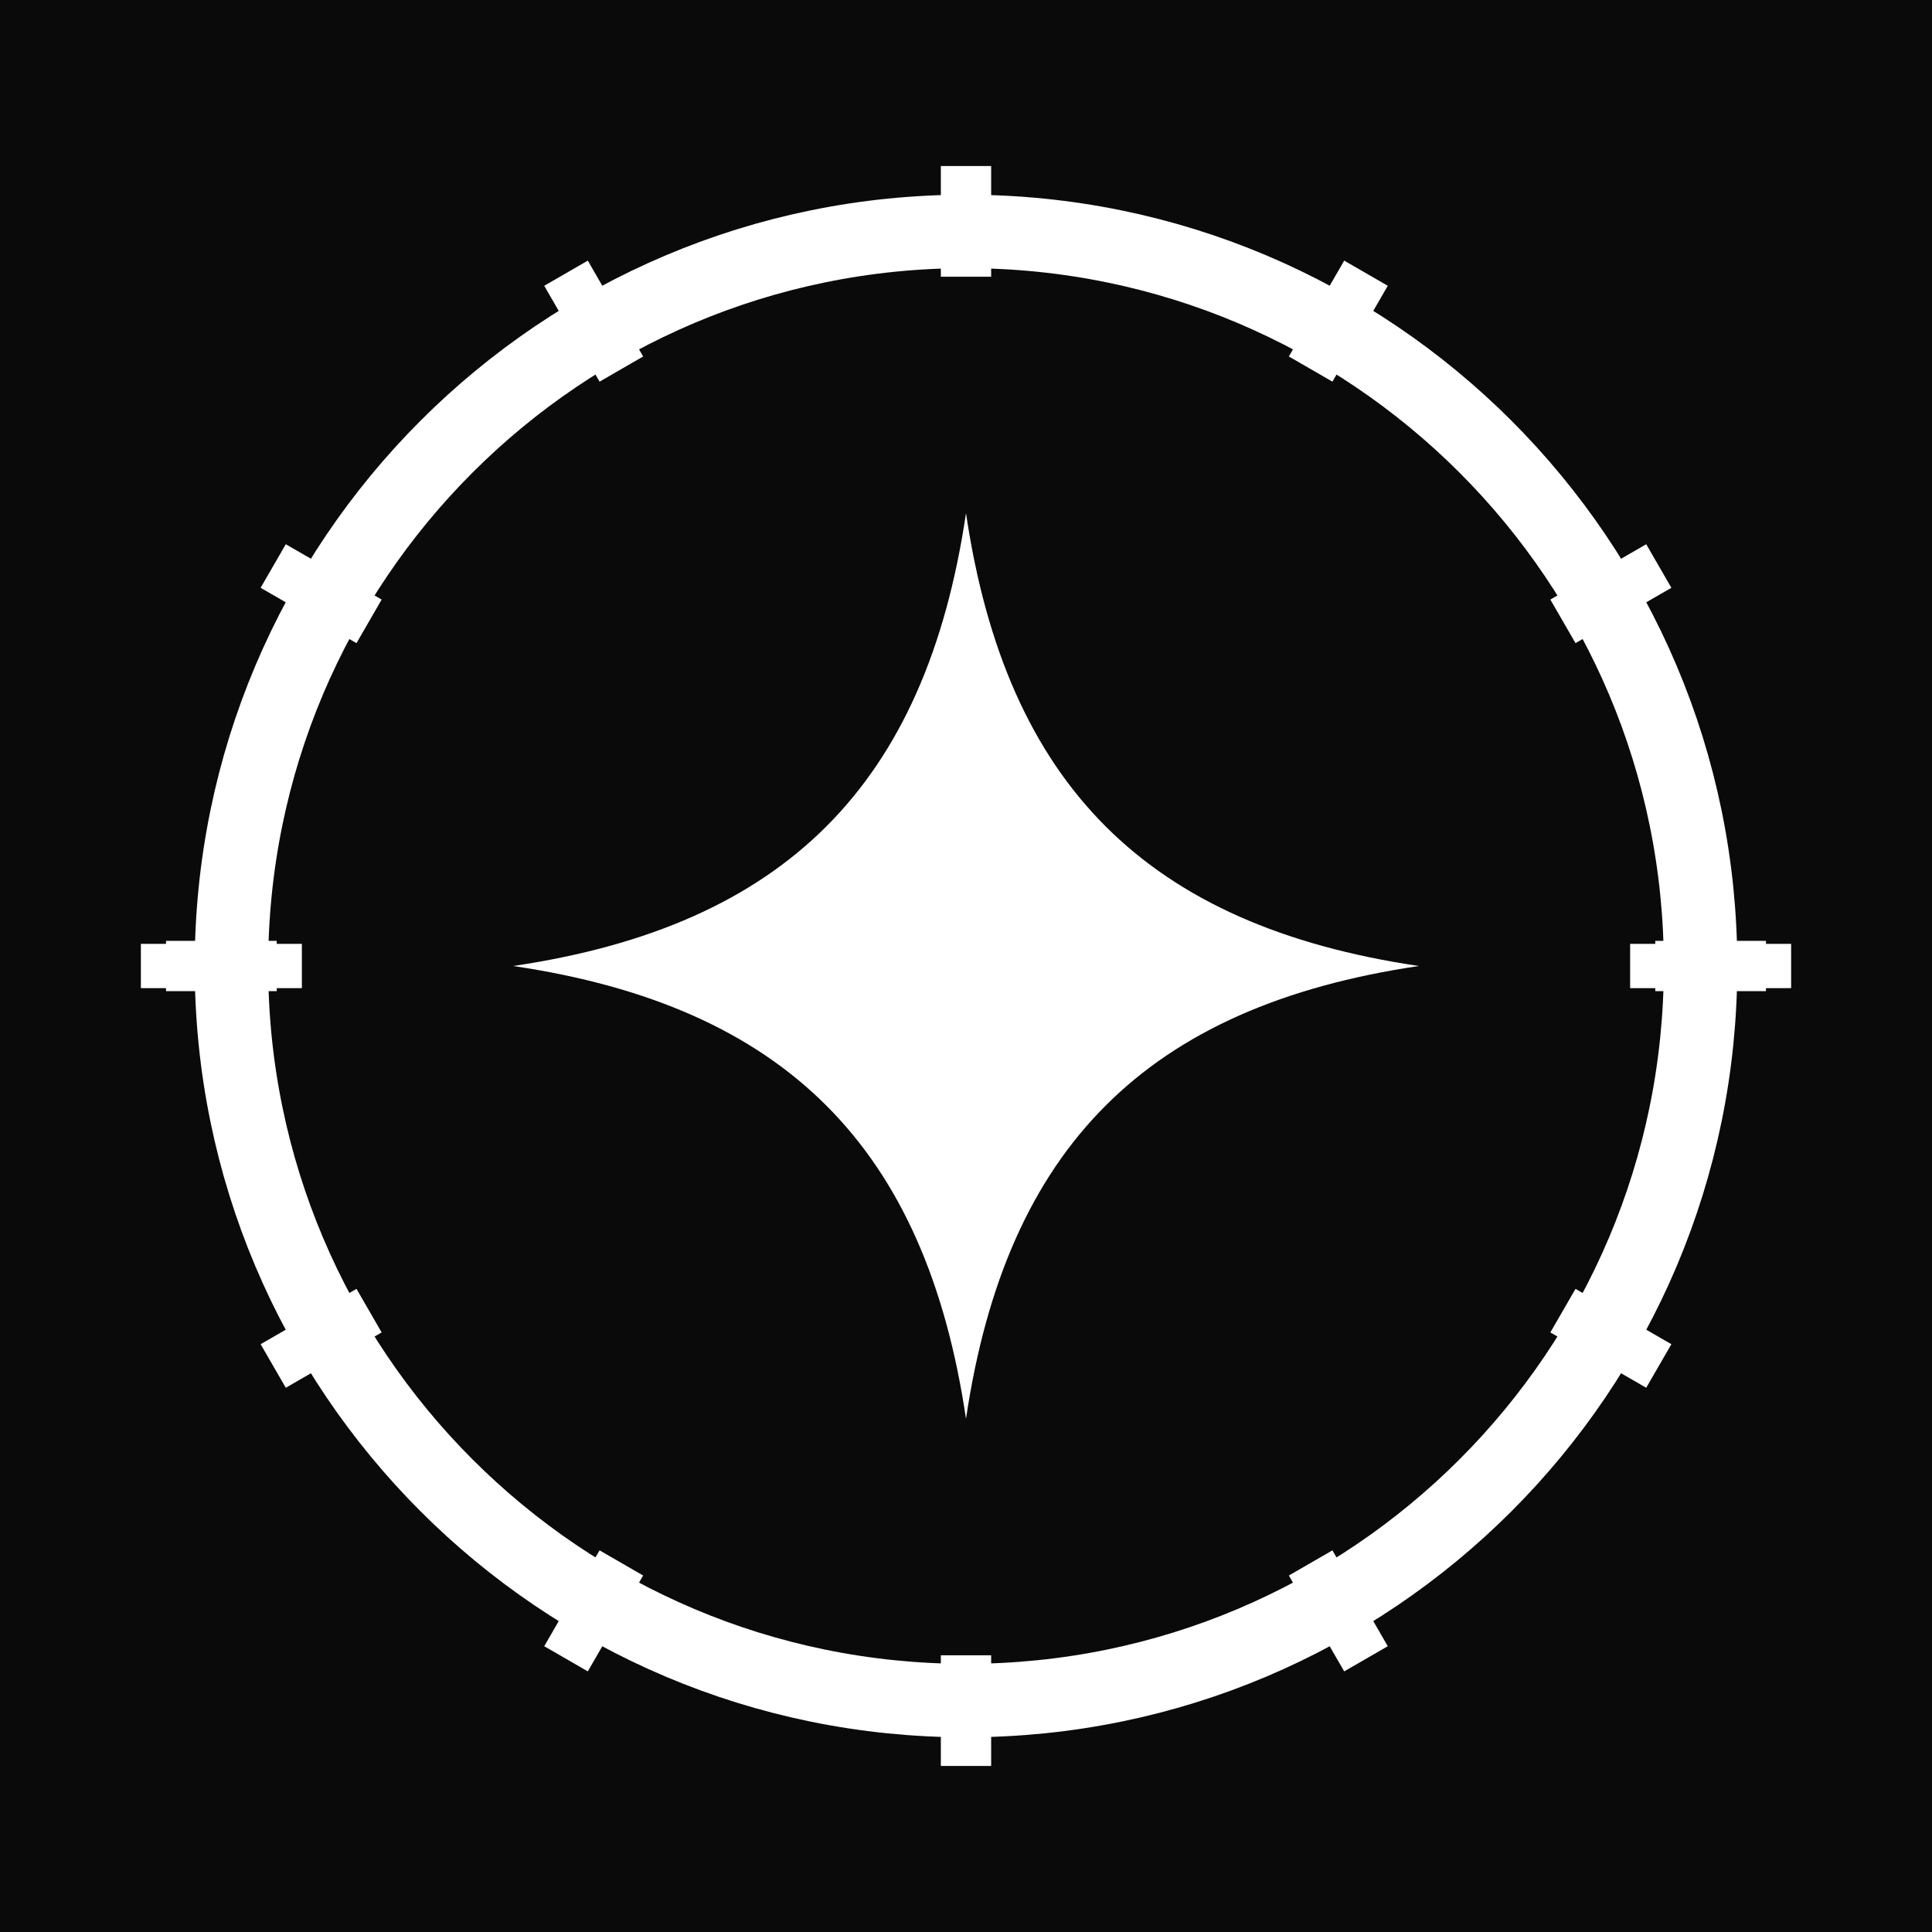
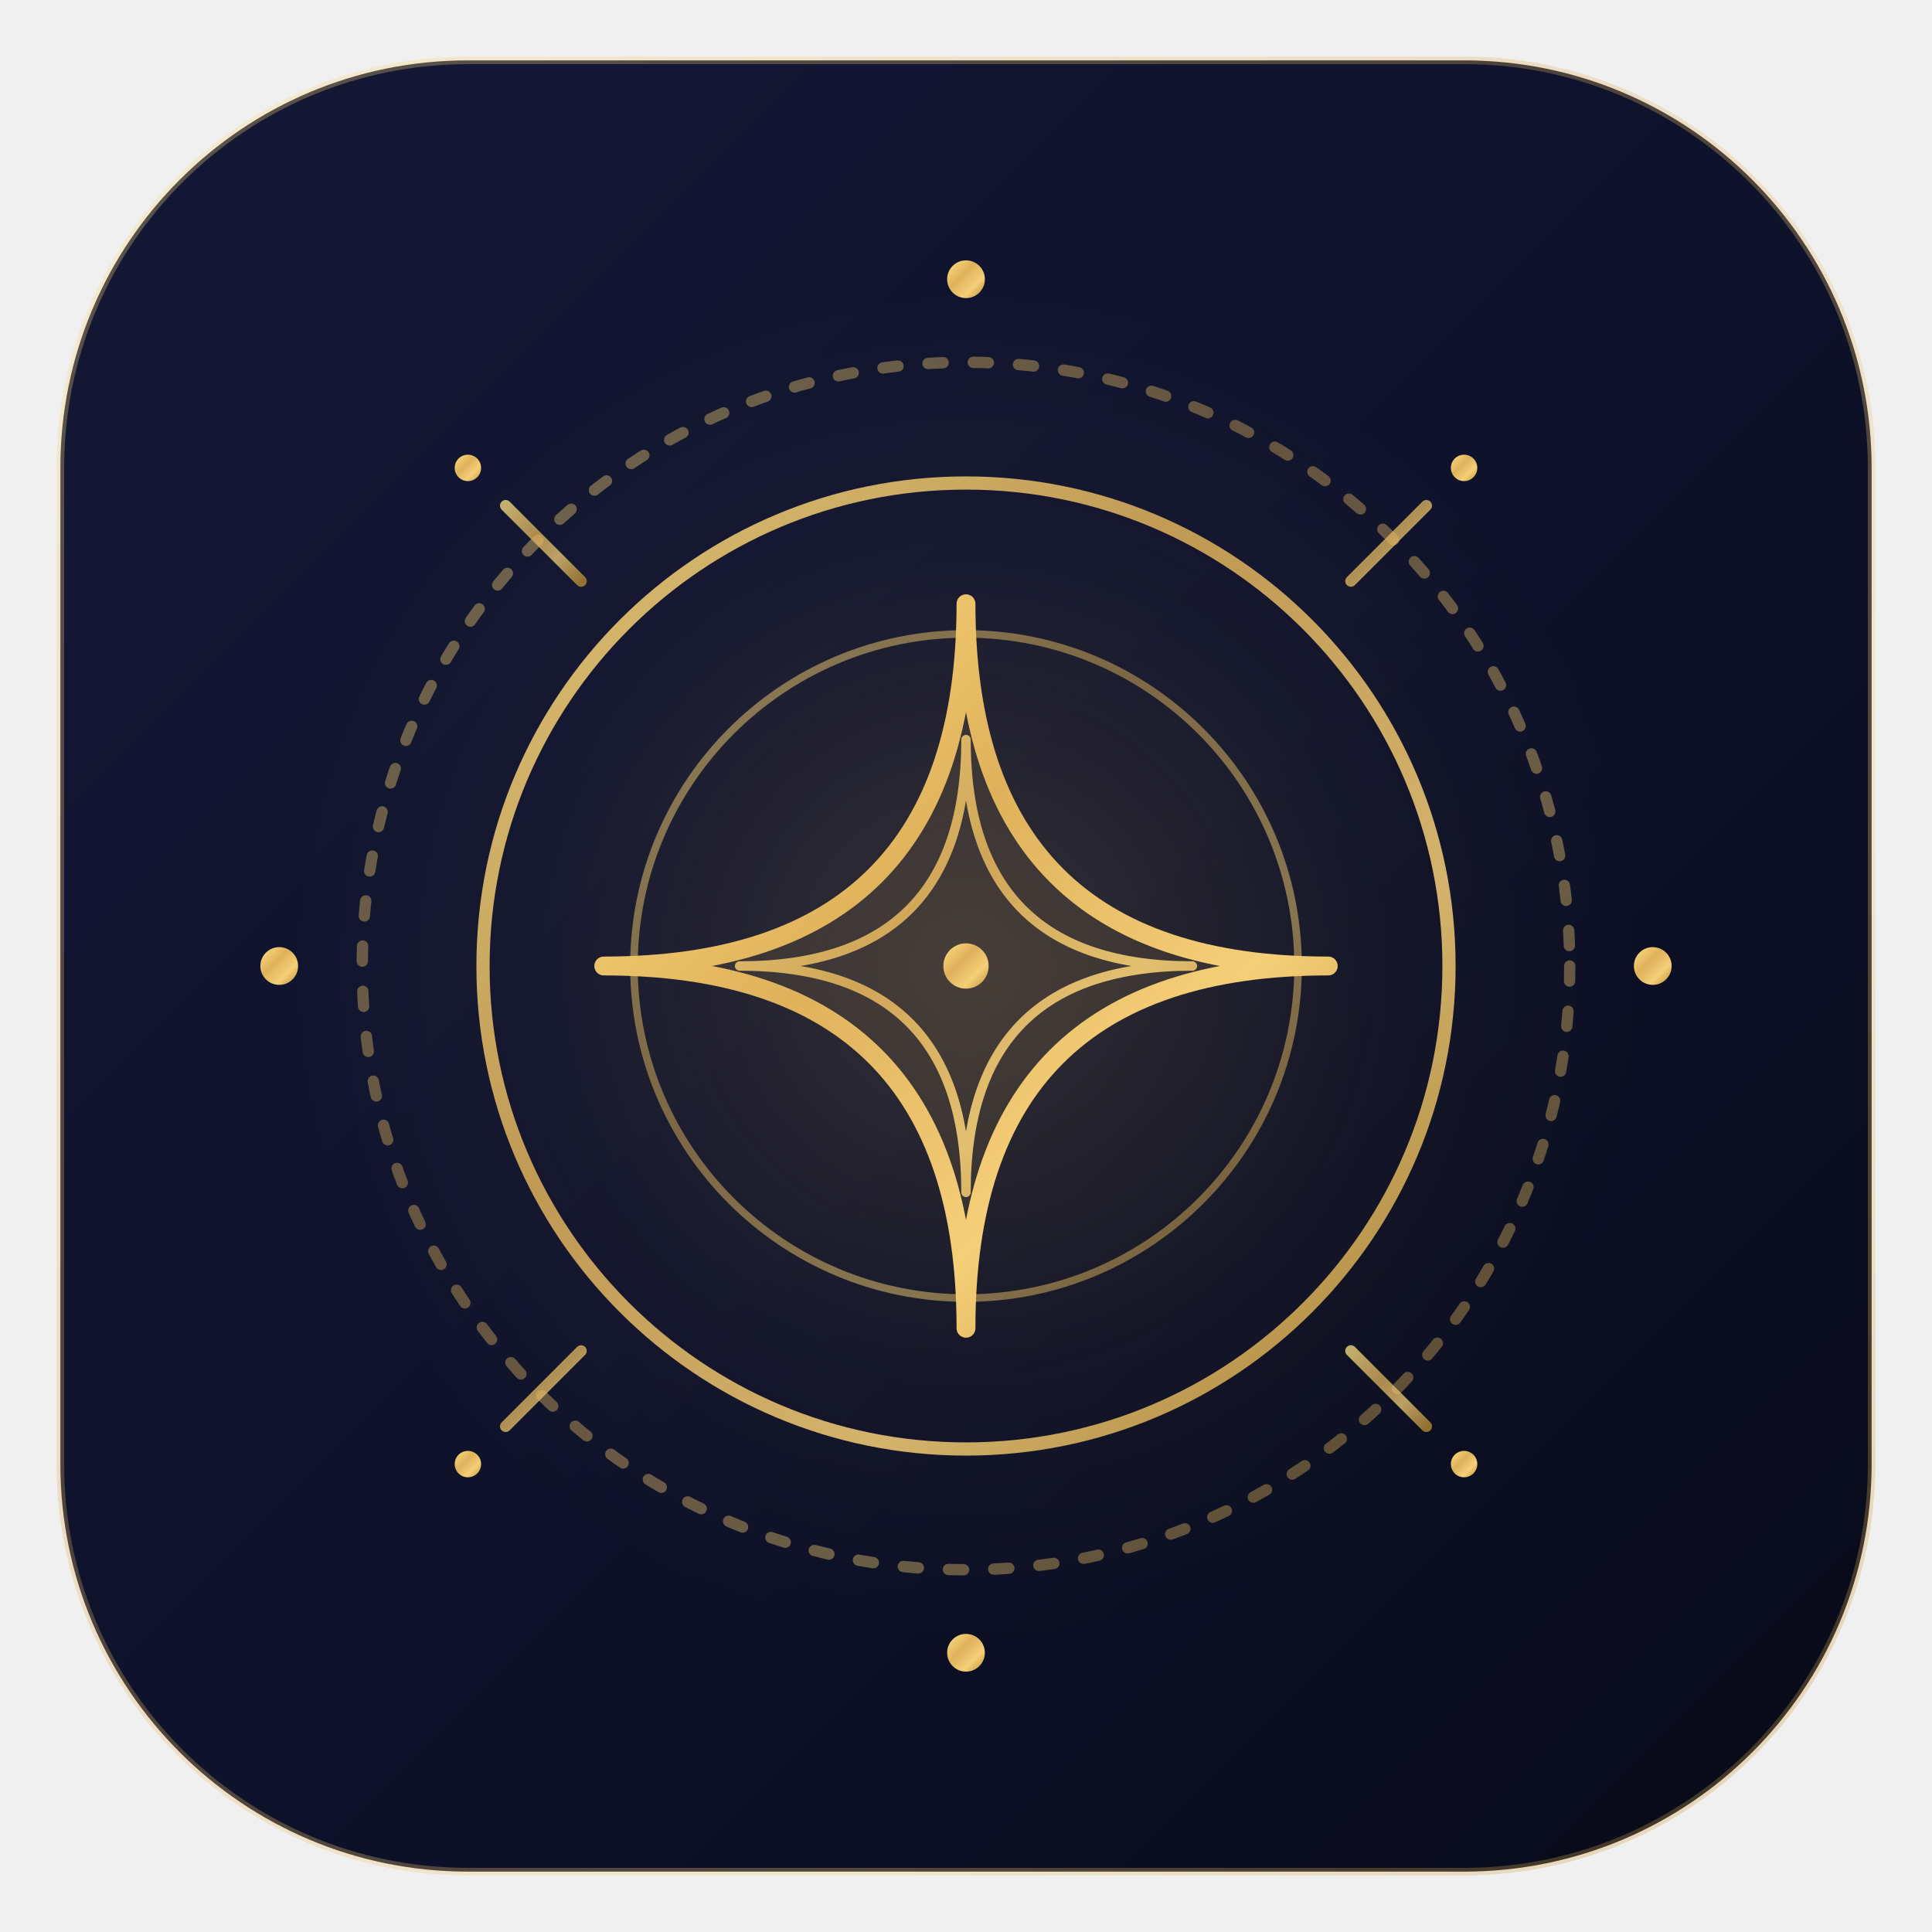
- <svg xmlns="http://www.w3.org/2000/svg" viewBox="0 0 192 192" width="192" height="192" role="img" aria-label="玄鑑">
-   <rect width="192" height="192" fill="#0a0a0a" />
-   <g fill="none" stroke="#fff" stroke-width="7.3">
-     <circle cx="96" cy="96" r="73" />
+ <svg xmlns="http://www.w3.org/2000/svg" viewBox="0 0 512 512" width="512" height="512" role="img" aria-label="玄鑑">
+   <defs>
+     <linearGradient id="bg" x1="0%" y1="0%" x2="100%" y2="100%">
+       <stop offset="0%" stop-color="#141836" />
+       <stop offset="50%" stop-color="#0E122B" />
+       <stop offset="100%" stop-color="#080A18" />
+     </linearGradient>
+     <linearGradient id="gold" x1="0%" y1="0%" x2="100%" y2="100%">
+       <stop offset="0%" stop-color="#FFE082" />
+       <stop offset="40%" stop-color="#DFB15B" />
+       <stop offset="70%" stop-color="#F5CF78" />
+       <stop offset="100%" stop-color="#BF9035" />
+     </linearGradient>
+     <radialGradient id="glow" cx="50%" cy="50%" r="50%">
+       <stop offset="0%" stop-color="#DFB15B" stop-opacity="0.18" />
+       <stop offset="60%" stop-color="#DFB15B" stop-opacity="0.04" />
+       <stop offset="100%" stop-color="#DFB15B" stop-opacity="0" />
+     </radialGradient>
+   </defs>
+   <rect x="16" y="16" width="480" height="480" rx="108" fill="url(#bg)" />
+   <rect x="16" y="16" width="480" height="480" rx="108" fill="none" stroke="url(#gold)" stroke-width="2" stroke-opacity="0.3" />
+   <circle cx="256" cy="256" r="180" fill="url(#glow)" />
+   <g stroke="url(#gold)" stroke-linecap="round" stroke-linejoin="round" fill="none">
+     <circle cx="256" cy="256" r="160" stroke-width="3" stroke-opacity="0.4" stroke-dasharray="4 8" />
+     <circle cx="256" cy="256" r="128" stroke-width="3.5" stroke-opacity="0.85" />
+     <circle cx="256" cy="256" r="88" stroke-width="2" stroke-opacity="0.5" />
+     <line x1="256" y1="84" x2="256" y2="114" stroke-width="4" />
+     <line x1="256" y1="398" x2="256" y2="428" stroke-width="4" />
+     <line x1="84" y1="256" x2="114" y2="256" stroke-width="4" />
+     <line x1="398" y1="256" x2="428" y2="256" stroke-width="4" />
+     <line x1="134" y1="134" x2="154" y2="154" stroke-width="3" stroke-opacity="0.75" />
+     <line x1="378" y1="134" x2="358" y2="154" stroke-width="3" stroke-opacity="0.75" />
+     <line x1="134" y1="378" x2="154" y2="358" stroke-width="3" stroke-opacity="0.75" />
+     <line x1="378" y1="378" x2="358" y2="358" stroke-width="3" stroke-opacity="0.75" />
+     <path d="M 256 160 Q 256 256 352 256 Q 256 256 256 352 Q 256 256 160 256 Q 256 256 256 160 Z" stroke-width="5" fill="#DFB15B" fill-opacity="0.12" />
+     <path d="M 256 196 Q 256 256 316 256 Q 256 256 256 316 Q 256 256 196 256 Q 256 256 256 196 Z" stroke-width="2.5" stroke-opacity="0.9" />
  </g>
-   <g stroke="#fff" stroke-width="5" stroke-linecap="butt">
-     <g id="t">
-       <line x1="96" y1="16.5" x2="96" y2="27.5" />
-     </g>
-     <use href="#t" transform="rotate(30 96 96)" />
-     <use href="#t" transform="rotate(60 96 96)" />
-     <use href="#t" transform="rotate(90 96 96)" />
-     <use href="#t" transform="rotate(120 96 96)" />
-     <use href="#t" transform="rotate(150 96 96)" />
-     <use href="#t" transform="rotate(180 96 96)" />
-     <use href="#t" transform="rotate(210 96 96)" />
-     <use href="#t" transform="rotate(240 96 96)" />
-     <use href="#t" transform="rotate(270 96 96)" />
-     <use href="#t" transform="rotate(300 96 96)" />
-     <use href="#t" transform="rotate(330 96 96)" />
-   </g>
-   <path fill="#fff" d="M96 51 C100 78 114 92 141 96 C114 100 100 114 96 141 C92 114 78 100 51 96 C78 92 92 78 96 51 Z" />
-   <g stroke="#fff" stroke-width="4.4">
-     <line x1="14" y1="96" x2="30" y2="96" />
-     <line x1="162" y1="96" x2="178" y2="96" />
+   <g fill="url(#gold)">
+     <circle cx="256" cy="74" r="5" />
+     <circle cx="256" cy="438" r="5" />
+     <circle cx="74" cy="256" r="5" />
+     <circle cx="438" cy="256" r="5" />
+     <circle cx="124" cy="124" r="3.5" />
+     <circle cx="388" cy="124" r="3.5" />
+     <circle cx="124" cy="388" r="3.5" />
+     <circle cx="388" cy="388" r="3.5" />
+     <circle cx="256" cy="256" r="6" />
  </g>
</svg>
